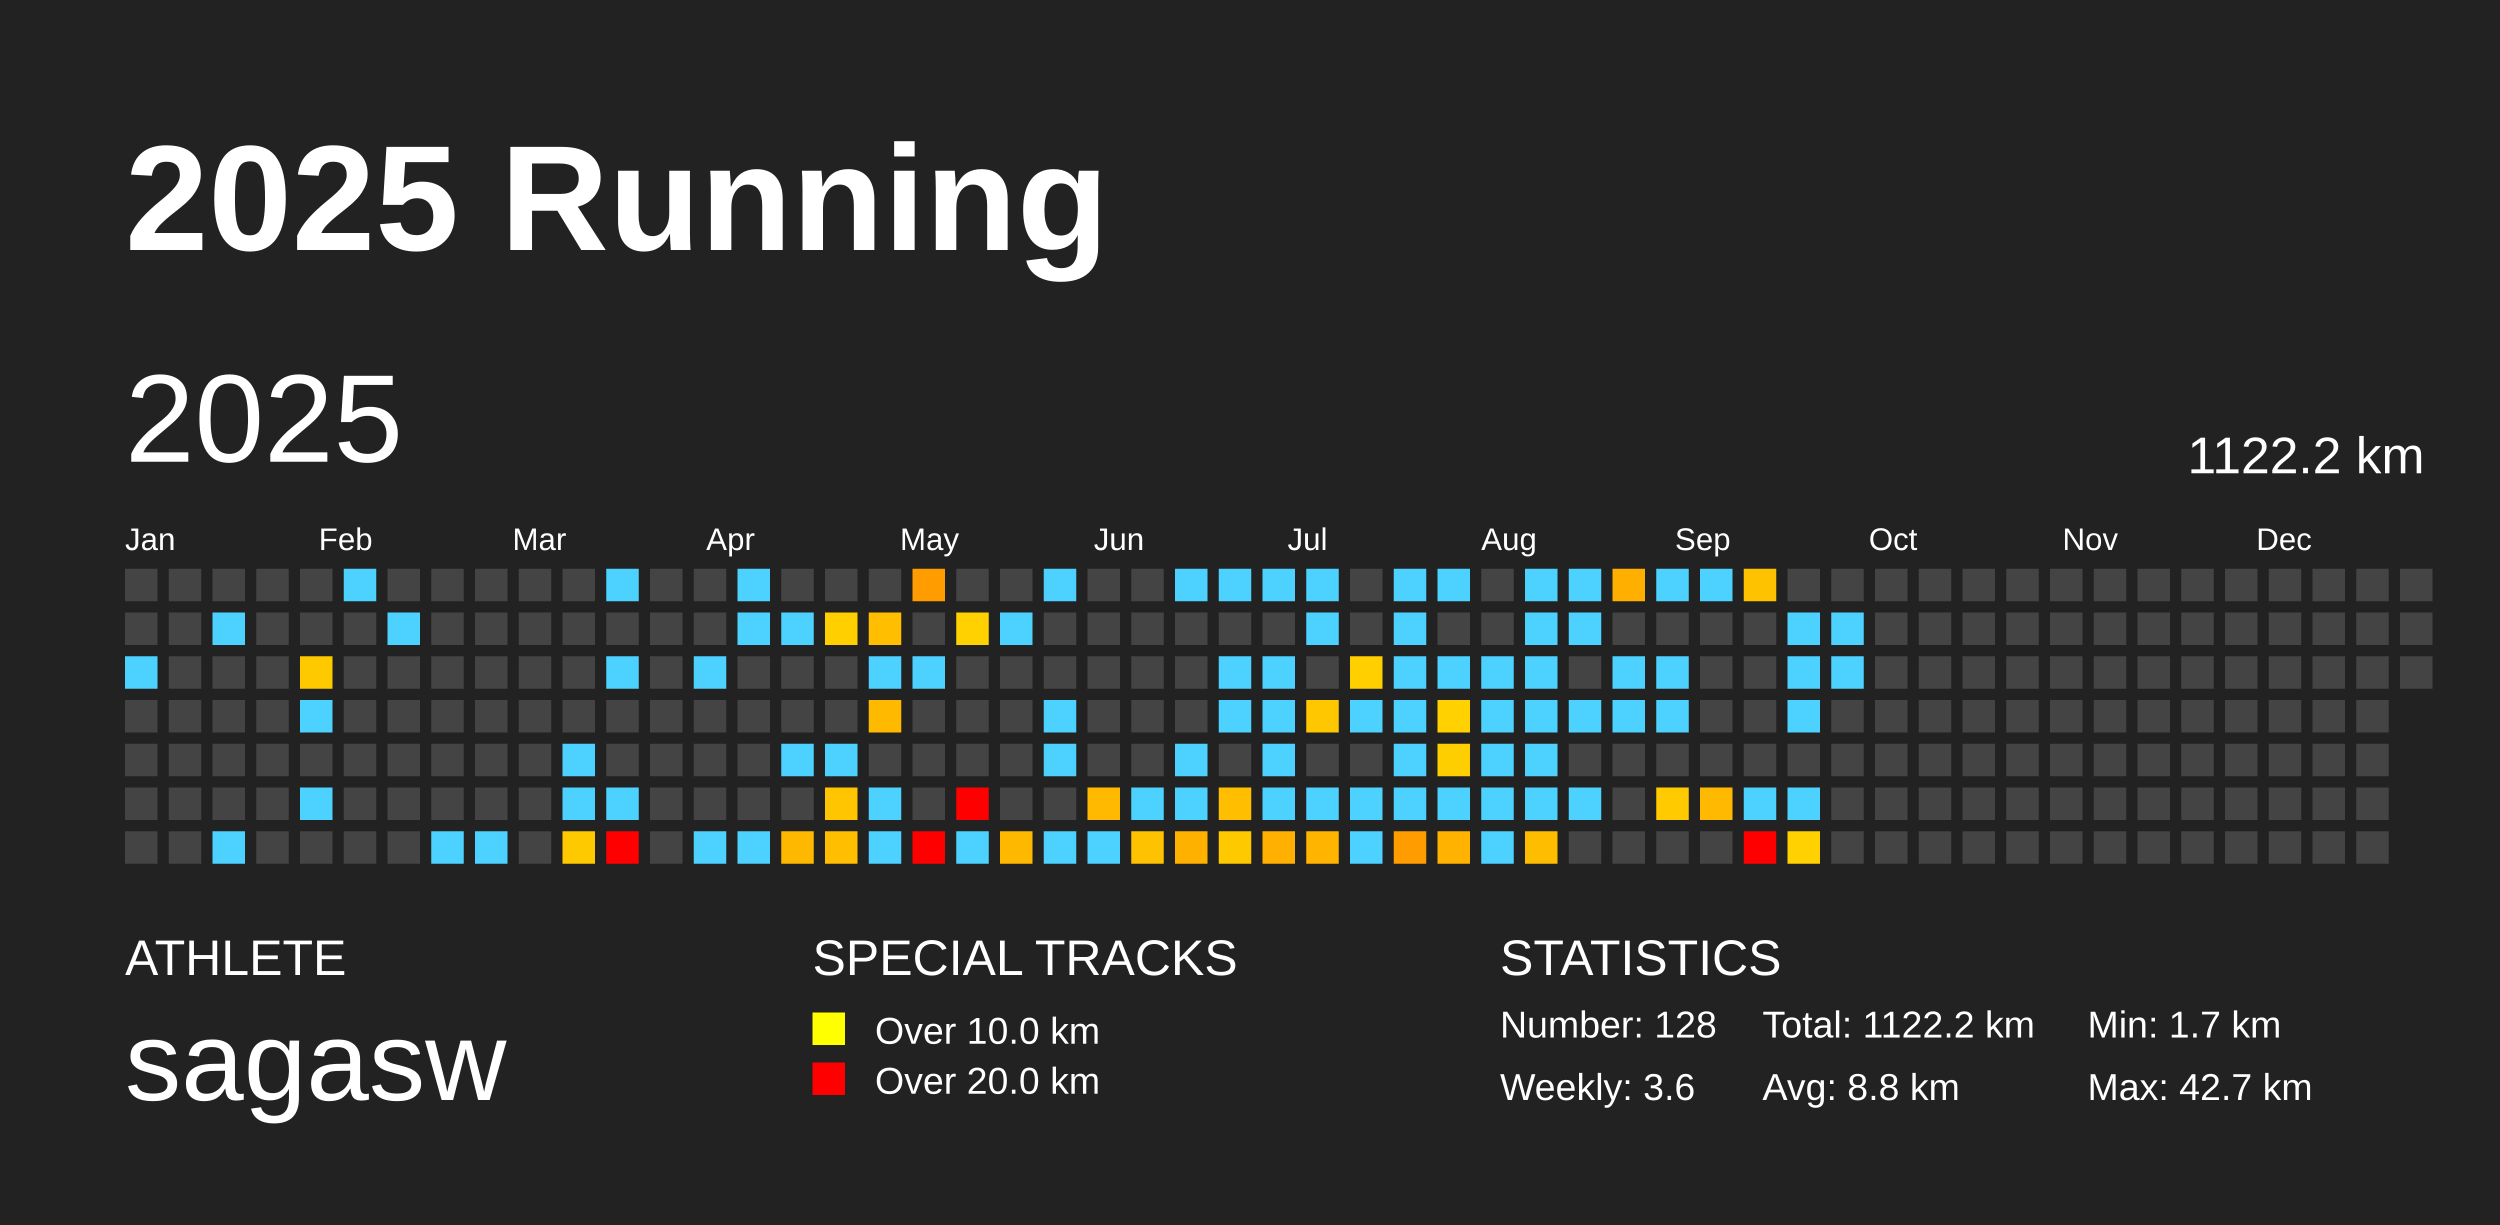
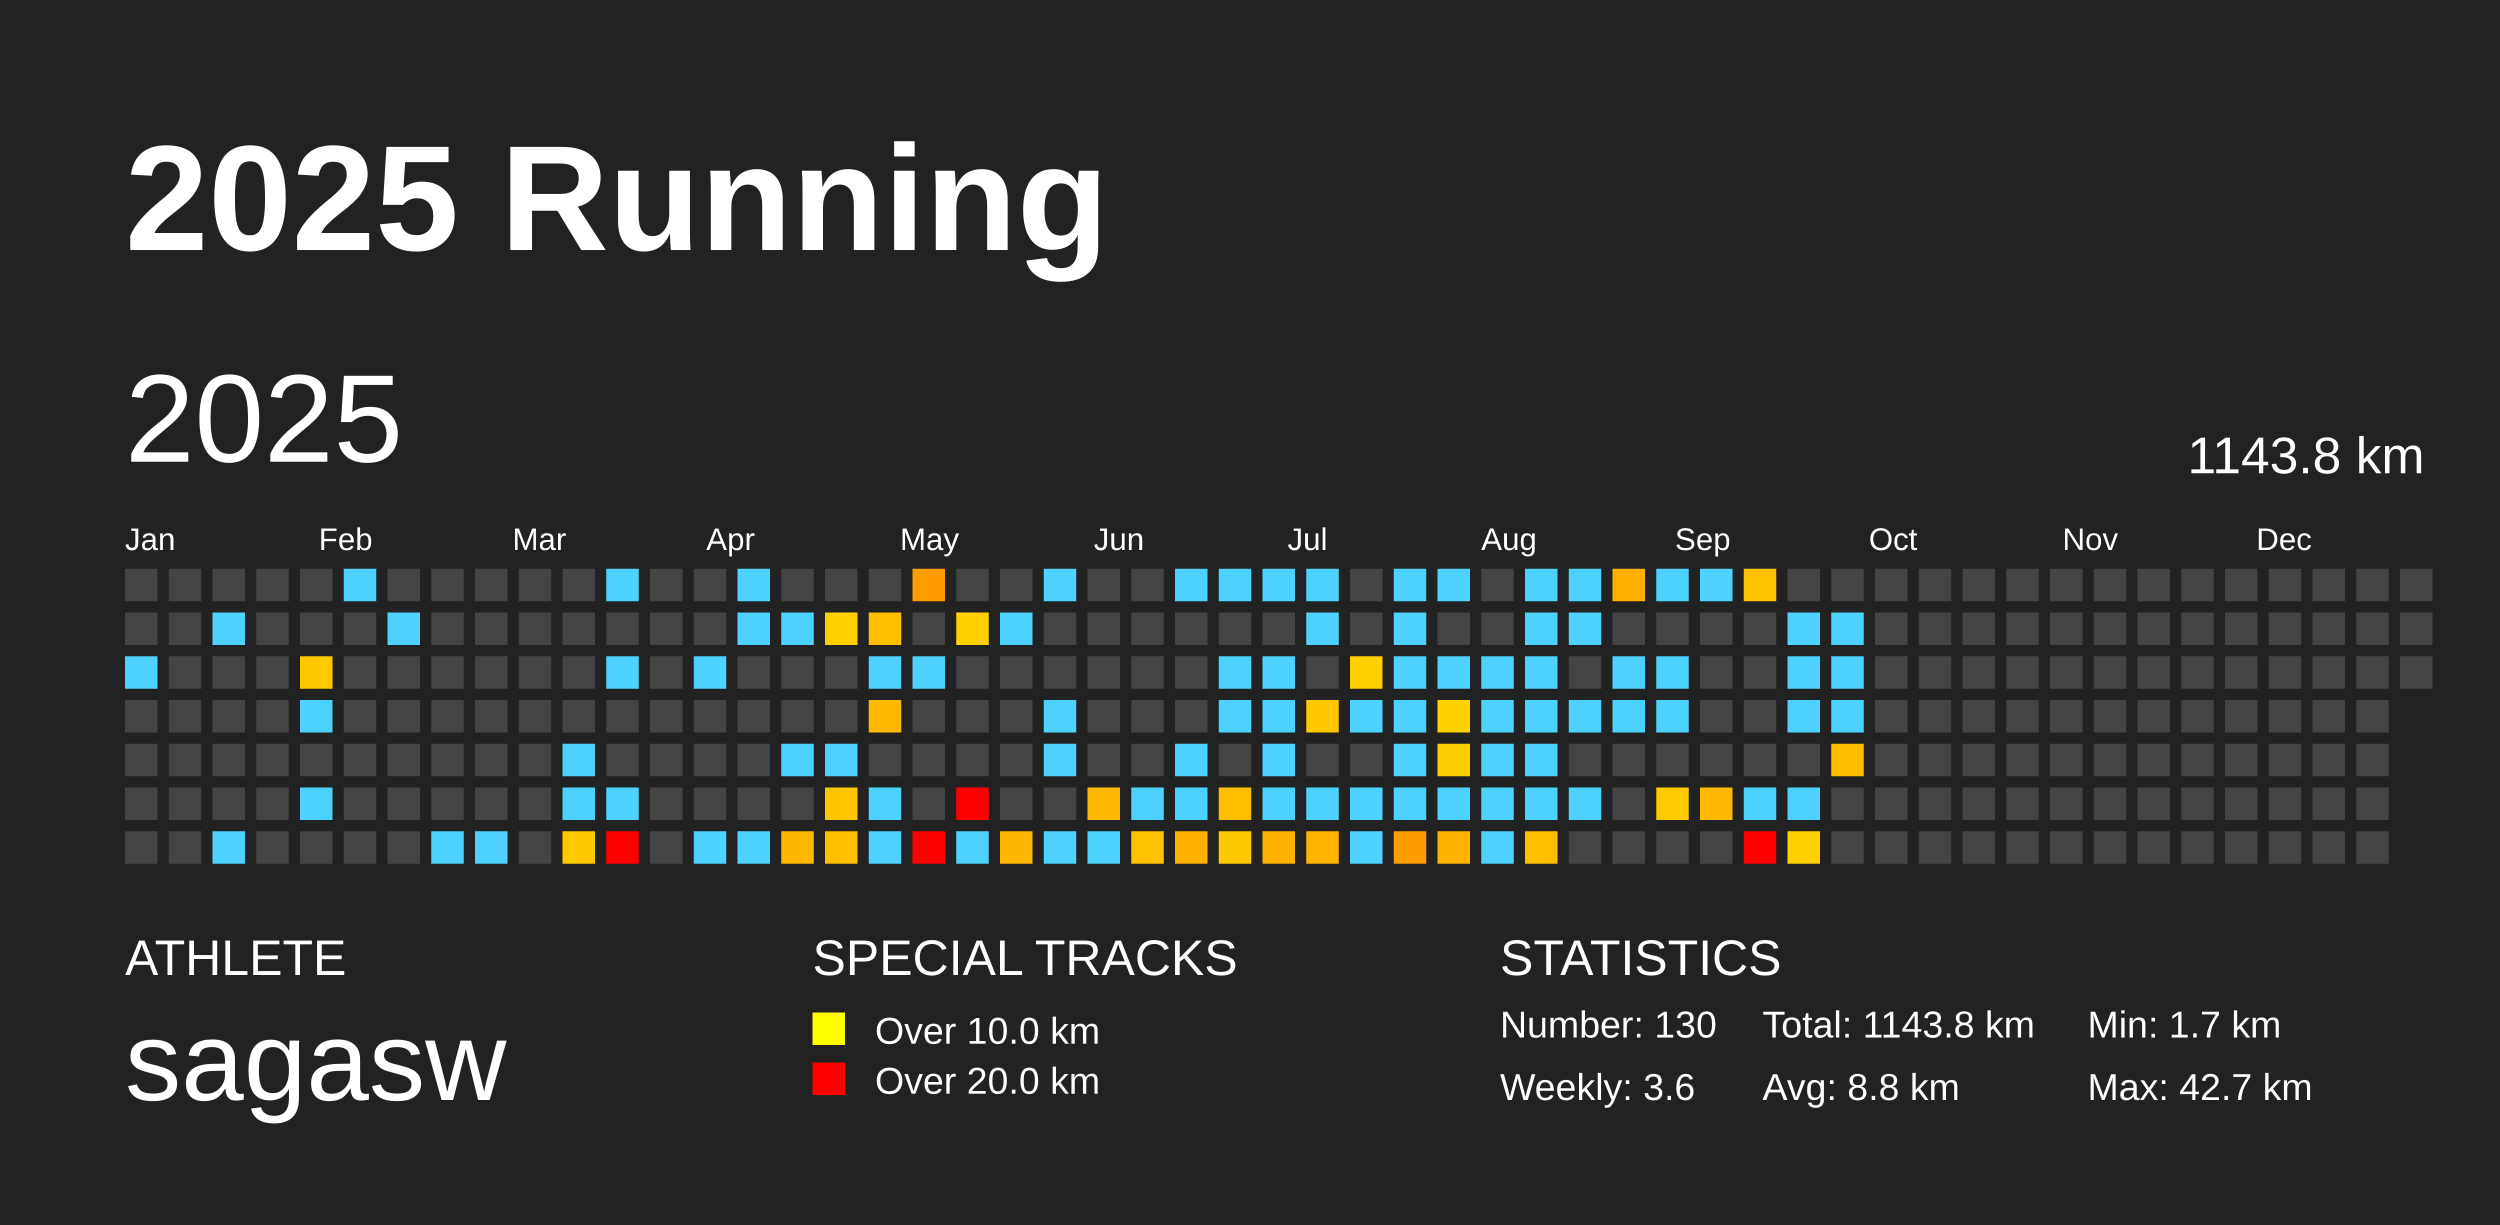
<svg xmlns="http://www.w3.org/2000/svg" baseProfile="full" height="98mm" version="1.1" viewBox="0,0,200,98" width="200mm">
  <defs />
  <rect fill="#222222" height="98" width="200" x="0" y="0" />
  <text fill="#FFFFFF" style="font-size:12px; font-family:Arial; font-weight:bold;" x="10" y="20">2025 Running</text>
  <text fill="#FFFFFF" style="font-size:4px; font-family:Arial" x="10" y="78">ATHLETE</text>
  <text fill="#FFFFFF" style="font-size:9px; font-family:Arial" x="10" y="88">sagasw</text>
  <text fill="#FFFFFF" style="font-size:4px; font-family:Arial" x="65" y="78">SPECIAL TRACKS</text>
  <rect fill="yellow" height="2.6" width="2.6" x="65" y="81" />
  <text fill="#FFFFFF" style="font-size:3px; font-family:Arial" x="70" y="83.5">Over 10.0 km</text>
  <rect fill="red" height="2.6" width="2.6" x="65" y="85" />
  <text fill="#FFFFFF" style="font-size:3px; font-family:Arial" x="70" y="87.5">Over 20.0 km</text>
  <text fill="#FFFFFF" style="font-size:4px; font-family:Arial" x="120" y="78">STATISTICS</text>
-   <text fill="#FFFFFF" style="font-size:3px; font-family:Arial" x="120" y="83">Number: 128</text>
+   <text fill="#FFFFFF" style="font-size:3px; font-family:Arial" x="120" y="83">Number: 130</text>
  <text fill="#FFFFFF" style="font-size:3px; font-family:Arial" x="120" y="88">Weekly: 3.6</text>
-   <text fill="#FFFFFF" style="font-size:3px; font-family:Arial" x="141" y="83">Total: 1122.2 km</text>
+   <text fill="#FFFFFF" style="font-size:3px; font-family:Arial" x="141" y="83">Total: 1143.8 km</text>
  <text fill="#FFFFFF" style="font-size:3px; font-family:Arial" x="141" y="88">Avg: 8.8 km</text>
  <text fill="#FFFFFF" style="font-size:3px; font-family:Arial" x="167" y="83">Min: 1.7 km</text>
  <text fill="#FFFFFF" style="font-size:3px; font-family:Arial" x="167" y="88">Max: 42.7 km</text>
  <text dominant-baseline="hanging" fill="#FFFFFF" style="font-size:10.0px; font-family:Arial;" x="10" y="30">2025</text>
-   <text dominant-baseline="hanging" fill="#FFFFFF" style="font-size:4.125px; font-family:Arial;" x="175" y="35">1122.2 km</text>
+   <text dominant-baseline="hanging" fill="#FFFFFF" style="font-size:4.125px; font-family:Arial;" x="175" y="35">1143.8 km</text>
  <text fill="#FFFFFF" style="font-size:2.5px; font-family:Arial" x="10.0" y="44">Jan</text>
  <text fill="#FFFFFF" style="font-size:2.5px; font-family:Arial" x="25.5" y="44">Feb</text>
  <text fill="#FFFFFF" style="font-size:2.5px; font-family:Arial" x="41.0" y="44">Mar</text>
  <text fill="#FFFFFF" style="font-size:2.5px; font-family:Arial" x="56.5" y="44">Apr</text>
  <text fill="#FFFFFF" style="font-size:2.5px; font-family:Arial" x="72.0" y="44">May</text>
  <text fill="#FFFFFF" style="font-size:2.5px; font-family:Arial" x="87.5" y="44">Jun</text>
  <text fill="#FFFFFF" style="font-size:2.5px; font-family:Arial" x="103.0" y="44">Jul</text>
  <text fill="#FFFFFF" style="font-size:2.5px; font-family:Arial" x="118.5" y="44">Aug</text>
  <text fill="#FFFFFF" style="font-size:2.5px; font-family:Arial" x="134.0" y="44">Sep</text>
  <text fill="#FFFFFF" style="font-size:2.5px; font-family:Arial" x="149.5" y="44">Oct</text>
  <text fill="#FFFFFF" style="font-size:2.5px; font-family:Arial" x="165.0" y="44">Nov</text>
  <text fill="#FFFFFF" style="font-size:2.5px; font-family:Arial" x="180.5" y="44">Dec</text>
  <rect fill="#444444" height="2.6" width="2.6" x="10.0" y="45.5" />
  <rect fill="#444444" height="2.6" width="2.6" x="10.0" y="49.0" />
  <rect fill="#4dd2ff" height="2.6" width="2.6" x="10.0" y="52.5" />
  <rect fill="#444444" height="2.6" width="2.6" x="10.0" y="56.0" />
  <rect fill="#444444" height="2.6" width="2.6" x="10.0" y="59.5" />
  <rect fill="#444444" height="2.6" width="2.6" x="10.0" y="63.0" />
  <rect fill="#444444" height="2.6" width="2.6" x="10.0" y="66.5" />
  <rect fill="#444444" height="2.6" width="2.6" x="13.5" y="45.5" />
  <rect fill="#444444" height="2.6" width="2.6" x="13.5" y="49.0" />
  <rect fill="#444444" height="2.6" width="2.6" x="13.5" y="52.5" />
  <rect fill="#444444" height="2.6" width="2.6" x="13.5" y="56.0" />
  <rect fill="#444444" height="2.6" width="2.6" x="13.5" y="59.5" />
  <rect fill="#444444" height="2.6" width="2.6" x="13.5" y="63.0" />
  <rect fill="#444444" height="2.6" width="2.6" x="13.5" y="66.5" />
  <rect fill="#444444" height="2.6" width="2.6" x="17.0" y="45.5" />
  <rect fill="#4dd2ff" height="2.6" width="2.6" x="17.0" y="49.0" />
  <rect fill="#444444" height="2.6" width="2.6" x="17.0" y="52.5" />
  <rect fill="#444444" height="2.6" width="2.6" x="17.0" y="56.0" />
  <rect fill="#444444" height="2.6" width="2.6" x="17.0" y="59.5" />
  <rect fill="#444444" height="2.6" width="2.6" x="17.0" y="63.0" />
  <rect fill="#4dd2ff" height="2.6" width="2.6" x="17.0" y="66.5" />
  <rect fill="#444444" height="2.6" width="2.6" x="20.5" y="45.5" />
  <rect fill="#444444" height="2.6" width="2.6" x="20.5" y="49.0" />
  <rect fill="#444444" height="2.6" width="2.6" x="20.5" y="52.5" />
  <rect fill="#444444" height="2.6" width="2.6" x="20.5" y="56.0" />
  <rect fill="#444444" height="2.6" width="2.6" x="20.5" y="59.5" />
  <rect fill="#444444" height="2.6" width="2.6" x="20.5" y="63.0" />
  <rect fill="#444444" height="2.6" width="2.6" x="20.5" y="66.5" />
  <rect fill="#444444" height="2.6" width="2.6" x="24.0" y="45.5" />
  <rect fill="#444444" height="2.6" width="2.6" x="24.0" y="49.0" />
  <rect fill="#ffc900" height="2.6" width="2.6" x="24.0" y="52.5" />
  <rect fill="#4dd2ff" height="2.6" width="2.6" x="24.0" y="56.0" />
  <rect fill="#444444" height="2.6" width="2.6" x="24.0" y="59.5" />
  <rect fill="#4dd2ff" height="2.6" width="2.6" x="24.0" y="63.0" />
  <rect fill="#444444" height="2.6" width="2.6" x="24.0" y="66.5" />
  <rect fill="#4dd2ff" height="2.6" width="2.6" x="27.5" y="45.5" />
  <rect fill="#444444" height="2.6" width="2.6" x="27.5" y="49.0" />
  <rect fill="#444444" height="2.6" width="2.6" x="27.5" y="52.5" />
  <rect fill="#444444" height="2.6" width="2.6" x="27.5" y="56.0" />
  <rect fill="#444444" height="2.6" width="2.6" x="27.5" y="59.5" />
  <rect fill="#444444" height="2.6" width="2.6" x="27.5" y="63.0" />
  <rect fill="#444444" height="2.6" width="2.6" x="27.5" y="66.5" />
  <rect fill="#444444" height="2.6" width="2.6" x="31.0" y="45.5" />
  <rect fill="#4dd2ff" height="2.6" width="2.6" x="31.0" y="49.0" />
  <rect fill="#444444" height="2.6" width="2.6" x="31.0" y="52.5" />
  <rect fill="#444444" height="2.6" width="2.6" x="31.0" y="56.0" />
  <rect fill="#444444" height="2.6" width="2.6" x="31.0" y="59.5" />
  <rect fill="#444444" height="2.6" width="2.6" x="31.0" y="63.0" />
  <rect fill="#444444" height="2.6" width="2.6" x="31.0" y="66.5" />
  <rect fill="#444444" height="2.6" width="2.6" x="34.5" y="45.5" />
  <rect fill="#444444" height="2.6" width="2.6" x="34.5" y="49.0" />
  <rect fill="#444444" height="2.6" width="2.6" x="34.5" y="52.5" />
  <rect fill="#444444" height="2.6" width="2.6" x="34.5" y="56.0" />
  <rect fill="#444444" height="2.6" width="2.6" x="34.5" y="59.5" />
  <rect fill="#444444" height="2.6" width="2.6" x="34.5" y="63.0" />
  <rect fill="#4dd2ff" height="2.6" width="2.6" x="34.5" y="66.5" />
  <rect fill="#444444" height="2.6" width="2.6" x="38.0" y="45.5" />
  <rect fill="#444444" height="2.6" width="2.6" x="38.0" y="49.0" />
  <rect fill="#444444" height="2.6" width="2.6" x="38.0" y="52.5" />
  <rect fill="#444444" height="2.6" width="2.6" x="38.0" y="56.0" />
  <rect fill="#444444" height="2.6" width="2.6" x="38.0" y="59.5" />
  <rect fill="#444444" height="2.6" width="2.6" x="38.0" y="63.0" />
  <rect fill="#4dd2ff" height="2.6" width="2.6" x="38.0" y="66.5" />
  <rect fill="#444444" height="2.6" width="2.6" x="41.5" y="45.5" />
  <rect fill="#444444" height="2.6" width="2.6" x="41.5" y="49.0" />
  <rect fill="#444444" height="2.6" width="2.6" x="41.5" y="52.5" />
  <rect fill="#444444" height="2.6" width="2.6" x="41.5" y="56.0" />
  <rect fill="#444444" height="2.6" width="2.6" x="41.5" y="59.5" />
  <rect fill="#444444" height="2.6" width="2.6" x="41.5" y="63.0" />
  <rect fill="#444444" height="2.6" width="2.6" x="41.5" y="66.5" />
  <rect fill="#444444" height="2.6" width="2.6" x="45.0" y="45.5" />
  <rect fill="#444444" height="2.6" width="2.6" x="45.0" y="49.0" />
  <rect fill="#444444" height="2.6" width="2.6" x="45.0" y="52.5" />
  <rect fill="#444444" height="2.6" width="2.6" x="45.0" y="56.0" />
  <rect fill="#4dd2ff" height="2.6" width="2.6" x="45.0" y="59.5" />
  <rect fill="#4dd2ff" height="2.6" width="2.6" x="45.0" y="63.0" />
  <rect fill="#ffc900" height="2.6" width="2.6" x="45.0" y="66.5" />
  <rect fill="#4dd2ff" height="2.6" width="2.6" x="48.5" y="45.5" />
  <rect fill="#444444" height="2.6" width="2.6" x="48.5" y="49.0" />
  <rect fill="#4dd2ff" height="2.6" width="2.6" x="48.5" y="52.5" />
  <rect fill="#444444" height="2.6" width="2.6" x="48.5" y="56.0" />
  <rect fill="#444444" height="2.6" width="2.6" x="48.5" y="59.5" />
  <rect fill="#4dd2ff" height="2.6" width="2.6" x="48.5" y="63.0" />
  <rect fill="red" height="2.6" width="2.6" x="48.5" y="66.5" />
  <rect fill="#444444" height="2.6" width="2.6" x="52.0" y="45.5" />
  <rect fill="#444444" height="2.6" width="2.6" x="52.0" y="49.0" />
  <rect fill="#444444" height="2.6" width="2.6" x="52.0" y="52.5" />
  <rect fill="#444444" height="2.6" width="2.6" x="52.0" y="56.0" />
  <rect fill="#444444" height="2.6" width="2.6" x="52.0" y="59.5" />
  <rect fill="#444444" height="2.6" width="2.6" x="52.0" y="63.0" />
  <rect fill="#444444" height="2.6" width="2.6" x="52.0" y="66.5" />
  <rect fill="#444444" height="2.6" width="2.6" x="55.5" y="45.5" />
  <rect fill="#444444" height="2.6" width="2.6" x="55.5" y="49.0" />
  <rect fill="#4dd2ff" height="2.6" width="2.6" x="55.5" y="52.5" />
  <rect fill="#444444" height="2.6" width="2.6" x="55.5" y="56.0" />
  <rect fill="#444444" height="2.6" width="2.6" x="55.5" y="59.5" />
  <rect fill="#444444" height="2.6" width="2.6" x="55.5" y="63.0" />
  <rect fill="#4dd2ff" height="2.6" width="2.6" x="55.5" y="66.5" />
  <rect fill="#4dd2ff" height="2.6" width="2.6" x="59.0" y="45.5" />
  <rect fill="#4dd2ff" height="2.6" width="2.6" x="59.0" y="49.0" />
  <rect fill="#444444" height="2.6" width="2.6" x="59.0" y="52.5" />
  <rect fill="#444444" height="2.6" width="2.6" x="59.0" y="56.0" />
  <rect fill="#444444" height="2.6" width="2.6" x="59.0" y="59.5" />
  <rect fill="#444444" height="2.6" width="2.6" x="59.0" y="63.0" />
  <rect fill="#4dd2ff" height="2.6" width="2.6" x="59.0" y="66.5" />
  <rect fill="#444444" height="2.6" width="2.6" x="62.5" y="45.5" />
  <rect fill="#4dd2ff" height="2.6" width="2.6" x="62.5" y="49.0" />
  <rect fill="#444444" height="2.6" width="2.6" x="62.5" y="52.5" />
  <rect fill="#444444" height="2.6" width="2.6" x="62.5" y="56.0" />
  <rect fill="#4dd2ff" height="2.6" width="2.6" x="62.5" y="59.5" />
  <rect fill="#444444" height="2.6" width="2.6" x="62.5" y="63.0" />
  <rect fill="#ffb800" height="2.6" width="2.6" x="62.5" y="66.5" />
  <rect fill="#444444" height="2.6" width="2.6" x="66.0" y="45.5" />
  <rect fill="#ffcf00" height="2.6" width="2.6" x="66.0" y="49.0" />
  <rect fill="#444444" height="2.6" width="2.6" x="66.0" y="52.5" />
  <rect fill="#444444" height="2.6" width="2.6" x="66.0" y="56.0" />
  <rect fill="#4dd2ff" height="2.6" width="2.6" x="66.0" y="59.5" />
  <rect fill="#ffc500" height="2.6" width="2.6" x="66.0" y="63.0" />
  <rect fill="#ffbe00" height="2.6" width="2.6" x="66.0" y="66.5" />
  <rect fill="#444444" height="2.6" width="2.6" x="69.5" y="45.5" />
  <rect fill="#ffbe00" height="2.6" width="2.6" x="69.5" y="49.0" />
  <rect fill="#4dd2ff" height="2.6" width="2.6" x="69.5" y="52.5" />
  <rect fill="#ffba00" height="2.6" width="2.6" x="69.5" y="56.0" />
  <rect fill="#444444" height="2.6" width="2.6" x="69.5" y="59.5" />
  <rect fill="#4dd2ff" height="2.6" width="2.6" x="69.5" y="63.0" />
  <rect fill="#4dd2ff" height="2.6" width="2.6" x="69.5" y="66.5" />
  <rect fill="#ff9c00" height="2.6" width="2.6" x="73.0" y="45.5" />
  <rect fill="#444444" height="2.6" width="2.6" x="73.0" y="49.0" />
  <rect fill="#4dd2ff" height="2.6" width="2.6" x="73.0" y="52.5" />
  <rect fill="#444444" height="2.6" width="2.6" x="73.0" y="56.0" />
  <rect fill="#444444" height="2.6" width="2.6" x="73.0" y="59.5" />
  <rect fill="#444444" height="2.6" width="2.6" x="73.0" y="63.0" />
  <rect fill="red" height="2.6" width="2.6" x="73.0" y="66.5" />
  <rect fill="#444444" height="2.6" width="2.6" x="76.5" y="45.5" />
  <rect fill="#ffd100" height="2.6" width="2.6" x="76.5" y="49.0" />
  <rect fill="#444444" height="2.6" width="2.6" x="76.5" y="52.5" />
  <rect fill="#444444" height="2.6" width="2.6" x="76.5" y="56.0" />
  <rect fill="#444444" height="2.6" width="2.6" x="76.5" y="59.5" />
  <rect fill="red" height="2.6" width="2.6" x="76.5" y="63.0" />
  <rect fill="#4dd2ff" height="2.6" width="2.6" x="76.5" y="66.5" />
  <rect fill="#444444" height="2.6" width="2.6" x="80.0" y="45.5" />
  <rect fill="#4dd2ff" height="2.6" width="2.6" x="80.0" y="49.0" />
  <rect fill="#444444" height="2.6" width="2.6" x="80.0" y="52.5" />
  <rect fill="#444444" height="2.6" width="2.6" x="80.0" y="56.0" />
  <rect fill="#444444" height="2.6" width="2.6" x="80.0" y="59.5" />
  <rect fill="#444444" height="2.6" width="2.6" x="80.0" y="63.0" />
  <rect fill="#ffb800" height="2.6" width="2.6" x="80.0" y="66.5" />
  <rect fill="#4dd2ff" height="2.6" width="2.6" x="83.5" y="45.5" />
  <rect fill="#444444" height="2.6" width="2.6" x="83.5" y="49.0" />
  <rect fill="#444444" height="2.6" width="2.6" x="83.5" y="52.5" />
  <rect fill="#4dd2ff" height="2.6" width="2.6" x="83.5" y="56.0" />
  <rect fill="#4dd2ff" height="2.6" width="2.6" x="83.5" y="59.5" />
  <rect fill="#444444" height="2.6" width="2.6" x="83.5" y="63.0" />
  <rect fill="#4dd2ff" height="2.6" width="2.6" x="83.5" y="66.5" />
  <rect fill="#444444" height="2.6" width="2.6" x="87.0" y="45.5" />
  <rect fill="#444444" height="2.6" width="2.6" x="87.0" y="49.0" />
  <rect fill="#444444" height="2.6" width="2.6" x="87.0" y="52.5" />
  <rect fill="#444444" height="2.6" width="2.6" x="87.0" y="56.0" />
  <rect fill="#444444" height="2.6" width="2.6" x="87.0" y="59.5" />
  <rect fill="#ffb900" height="2.6" width="2.6" x="87.0" y="63.0" />
  <rect fill="#4dd2ff" height="2.6" width="2.6" x="87.0" y="66.5" />
  <rect fill="#444444" height="2.6" width="2.6" x="90.5" y="45.5" />
  <rect fill="#444444" height="2.6" width="2.6" x="90.5" y="49.0" />
  <rect fill="#444444" height="2.6" width="2.6" x="90.5" y="52.5" />
  <rect fill="#444444" height="2.6" width="2.6" x="90.5" y="56.0" />
  <rect fill="#444444" height="2.6" width="2.6" x="90.5" y="59.5" />
  <rect fill="#4dd2ff" height="2.6" width="2.6" x="90.5" y="63.0" />
  <rect fill="#ffc200" height="2.6" width="2.6" x="90.5" y="66.5" />
  <rect fill="#4dd2ff" height="2.6" width="2.6" x="94.0" y="45.5" />
  <rect fill="#444444" height="2.6" width="2.6" x="94.0" y="49.0" />
  <rect fill="#444444" height="2.6" width="2.6" x="94.0" y="52.5" />
  <rect fill="#444444" height="2.6" width="2.6" x="94.0" y="56.0" />
  <rect fill="#4dd2ff" height="2.6" width="2.6" x="94.0" y="59.5" />
  <rect fill="#4dd2ff" height="2.6" width="2.6" x="94.0" y="63.0" />
  <rect fill="#ffb100" height="2.6" width="2.6" x="94.0" y="66.5" />
  <rect fill="#4dd2ff" height="2.6" width="2.6" x="97.5" y="45.5" />
  <rect fill="#444444" height="2.6" width="2.6" x="97.5" y="49.0" />
  <rect fill="#4dd2ff" height="2.6" width="2.6" x="97.5" y="52.5" />
  <rect fill="#4dd2ff" height="2.6" width="2.6" x="97.5" y="56.0" />
  <rect fill="#444444" height="2.6" width="2.6" x="97.5" y="59.5" />
  <rect fill="#ffbe00" height="2.6" width="2.6" x="97.5" y="63.0" />
  <rect fill="#ffc900" height="2.6" width="2.6" x="97.5" y="66.5" />
  <rect fill="#4dd2ff" height="2.6" width="2.6" x="101.0" y="45.5" />
  <rect fill="#444444" height="2.6" width="2.6" x="101.0" y="49.0" />
  <rect fill="#4dd2ff" height="2.6" width="2.6" x="101.0" y="52.5" />
  <rect fill="#4dd2ff" height="2.6" width="2.6" x="101.0" y="56.0" />
  <rect fill="#4dd2ff" height="2.6" width="2.6" x="101.0" y="59.5" />
  <rect fill="#4dd2ff" height="2.6" width="2.6" x="101.0" y="63.0" />
  <rect fill="#ffb000" height="2.6" width="2.6" x="101.0" y="66.5" />
  <rect fill="#4dd2ff" height="2.6" width="2.6" x="104.5" y="45.5" />
  <rect fill="#4dd2ff" height="2.6" width="2.6" x="104.5" y="49.0" />
  <rect fill="#444444" height="2.6" width="2.6" x="104.5" y="52.5" />
  <rect fill="#ffc700" height="2.6" width="2.6" x="104.5" y="56.0" />
  <rect fill="#444444" height="2.6" width="2.6" x="104.5" y="59.5" />
  <rect fill="#4dd2ff" height="2.6" width="2.6" x="104.5" y="63.0" />
  <rect fill="#ffb500" height="2.6" width="2.6" x="104.5" y="66.5" />
  <rect fill="#444444" height="2.6" width="2.6" x="108.0" y="45.5" />
  <rect fill="#444444" height="2.6" width="2.6" x="108.0" y="49.0" />
  <rect fill="#ffcf00" height="2.6" width="2.6" x="108.0" y="52.5" />
  <rect fill="#4dd2ff" height="2.6" width="2.6" x="108.0" y="56.0" />
  <rect fill="#444444" height="2.6" width="2.6" x="108.0" y="59.5" />
  <rect fill="#4dd2ff" height="2.6" width="2.6" x="108.0" y="63.0" />
  <rect fill="#4dd2ff" height="2.6" width="2.6" x="108.0" y="66.5" />
  <rect fill="#4dd2ff" height="2.6" width="2.6" x="111.5" y="45.5" />
  <rect fill="#4dd2ff" height="2.6" width="2.6" x="111.5" y="49.0" />
  <rect fill="#4dd2ff" height="2.6" width="2.6" x="111.5" y="52.5" />
  <rect fill="#4dd2ff" height="2.6" width="2.6" x="111.5" y="56.0" />
  <rect fill="#4dd2ff" height="2.6" width="2.6" x="111.5" y="59.5" />
  <rect fill="#4dd2ff" height="2.6" width="2.6" x="111.5" y="63.0" />
  <rect fill="#ff9c00" height="2.6" width="2.6" x="111.5" y="66.5" />
  <rect fill="#4dd2ff" height="2.6" width="2.6" x="115.0" y="45.5" />
  <rect fill="#444444" height="2.6" width="2.6" x="115.0" y="49.0" />
  <rect fill="#4dd2ff" height="2.6" width="2.6" x="115.0" y="52.5" />
  <rect fill="#ffd100" height="2.6" width="2.6" x="115.0" y="56.0" />
  <rect fill="#ffce00" height="2.6" width="2.6" x="115.0" y="59.5" />
  <rect fill="#4dd2ff" height="2.6" width="2.6" x="115.0" y="63.0" />
  <rect fill="#ffb300" height="2.6" width="2.6" x="115.0" y="66.5" />
  <rect fill="#444444" height="2.6" width="2.6" x="118.5" y="45.5" />
  <rect fill="#444444" height="2.6" width="2.6" x="118.5" y="49.0" />
  <rect fill="#4dd2ff" height="2.6" width="2.6" x="118.5" y="52.5" />
  <rect fill="#4dd2ff" height="2.6" width="2.6" x="118.5" y="56.0" />
  <rect fill="#4dd2ff" height="2.6" width="2.6" x="118.5" y="59.5" />
  <rect fill="#4dd2ff" height="2.6" width="2.6" x="118.5" y="63.0" />
  <rect fill="#4dd2ff" height="2.6" width="2.6" x="118.5" y="66.5" />
  <rect fill="#4dd2ff" height="2.6" width="2.6" x="122.0" y="45.5" />
  <rect fill="#4dd2ff" height="2.6" width="2.6" x="122.0" y="49.0" />
  <rect fill="#4dd2ff" height="2.6" width="2.6" x="122.0" y="52.5" />
  <rect fill="#4dd2ff" height="2.6" width="2.6" x="122.0" y="56.0" />
  <rect fill="#4dd2ff" height="2.6" width="2.6" x="122.0" y="59.5" />
  <rect fill="#4dd2ff" height="2.6" width="2.6" x="122.0" y="63.0" />
  <rect fill="#ffbd00" height="2.6" width="2.6" x="122.0" y="66.5" />
  <rect fill="#4dd2ff" height="2.6" width="2.6" x="125.5" y="45.5" />
  <rect fill="#4dd2ff" height="2.6" width="2.6" x="125.5" y="49.0" />
  <rect fill="#444444" height="2.6" width="2.6" x="125.5" y="52.5" />
  <rect fill="#4dd2ff" height="2.6" width="2.6" x="125.5" y="56.0" />
  <rect fill="#444444" height="2.6" width="2.6" x="125.5" y="59.5" />
  <rect fill="#4dd2ff" height="2.6" width="2.6" x="125.5" y="63.0" />
  <rect fill="#444444" height="2.6" width="2.6" x="125.5" y="66.5" />
  <rect fill="#ffaf00" height="2.6" width="2.6" x="129.0" y="45.5" />
  <rect fill="#444444" height="2.6" width="2.6" x="129.0" y="49.0" />
  <rect fill="#4dd2ff" height="2.6" width="2.6" x="129.0" y="52.5" />
  <rect fill="#4dd2ff" height="2.6" width="2.6" x="129.0" y="56.0" />
  <rect fill="#444444" height="2.6" width="2.6" x="129.0" y="59.5" />
  <rect fill="#444444" height="2.6" width="2.6" x="129.0" y="63.0" />
  <rect fill="#444444" height="2.6" width="2.6" x="129.0" y="66.5" />
  <rect fill="#4dd2ff" height="2.6" width="2.6" x="132.5" y="45.5" />
  <rect fill="#444444" height="2.6" width="2.6" x="132.5" y="49.0" />
  <rect fill="#4dd2ff" height="2.6" width="2.6" x="132.5" y="52.5" />
  <rect fill="#4dd2ff" height="2.6" width="2.6" x="132.5" y="56.0" />
  <rect fill="#444444" height="2.6" width="2.6" x="132.5" y="59.5" />
  <rect fill="#ffca00" height="2.6" width="2.6" x="132.5" y="63.0" />
  <rect fill="#444444" height="2.6" width="2.6" x="132.5" y="66.5" />
  <rect fill="#4dd2ff" height="2.6" width="2.6" x="136.0" y="45.5" />
  <rect fill="#444444" height="2.6" width="2.6" x="136.0" y="49.0" />
  <rect fill="#444444" height="2.6" width="2.6" x="136.0" y="52.5" />
  <rect fill="#444444" height="2.6" width="2.6" x="136.0" y="56.0" />
  <rect fill="#444444" height="2.6" width="2.6" x="136.0" y="59.5" />
  <rect fill="#ffb900" height="2.6" width="2.6" x="136.0" y="63.0" />
  <rect fill="#444444" height="2.6" width="2.6" x="136.0" y="66.5" />
  <rect fill="#ffc200" height="2.6" width="2.6" x="139.5" y="45.5" />
  <rect fill="#444444" height="2.6" width="2.6" x="139.5" y="49.0" />
  <rect fill="#444444" height="2.6" width="2.6" x="139.5" y="52.5" />
  <rect fill="#444444" height="2.6" width="2.6" x="139.5" y="56.0" />
  <rect fill="#444444" height="2.6" width="2.6" x="139.5" y="59.5" />
  <rect fill="#4dd2ff" height="2.6" width="2.6" x="139.5" y="63.0" />
  <rect fill="red" height="2.6" width="2.6" x="139.5" y="66.5" />
  <rect fill="#444444" height="2.6" width="2.6" x="143.0" y="45.5" />
  <rect fill="#4dd2ff" height="2.6" width="2.6" x="143.0" y="49.0" />
  <rect fill="#4dd2ff" height="2.6" width="2.6" x="143.0" y="52.5" />
  <rect fill="#4dd2ff" height="2.6" width="2.6" x="143.0" y="56.0" />
  <rect fill="#444444" height="2.6" width="2.6" x="143.0" y="59.5" />
  <rect fill="#4dd2ff" height="2.6" width="2.6" x="143.0" y="63.0" />
  <rect fill="#ffd100" height="2.6" width="2.6" x="143.0" y="66.5" />
  <rect fill="#444444" height="2.6" width="2.6" x="146.5" y="45.5" />
  <rect fill="#4dd2ff" height="2.6" width="2.6" x="146.5" y="49.0" />
  <rect fill="#4dd2ff" height="2.6" width="2.6" x="146.5" y="52.5" />
-   <rect fill="#444444" height="2.6" width="2.6" x="146.5" y="56.0" />
-   <rect fill="#444444" height="2.6" width="2.6" x="146.5" y="59.5" />
+   <rect fill="#4dd2ff" height="2.6" width="2.6" x="146.5" y="56.0" />
+   <rect fill="#ffbc00" height="2.6" width="2.6" x="146.5" y="59.5" />
  <rect fill="#444444" height="2.6" width="2.6" x="146.5" y="63.0" />
  <rect fill="#444444" height="2.6" width="2.6" x="146.5" y="66.5" />
  <rect fill="#444444" height="2.6" width="2.6" x="150.0" y="45.5" />
  <rect fill="#444444" height="2.6" width="2.6" x="150.0" y="49.0" />
  <rect fill="#444444" height="2.6" width="2.6" x="150.0" y="52.5" />
  <rect fill="#444444" height="2.6" width="2.6" x="150.0" y="56.0" />
  <rect fill="#444444" height="2.6" width="2.6" x="150.0" y="59.5" />
  <rect fill="#444444" height="2.6" width="2.6" x="150.0" y="63.0" />
  <rect fill="#444444" height="2.6" width="2.6" x="150.0" y="66.5" />
  <rect fill="#444444" height="2.6" width="2.6" x="153.5" y="45.5" />
  <rect fill="#444444" height="2.6" width="2.6" x="153.5" y="49.0" />
  <rect fill="#444444" height="2.6" width="2.6" x="153.5" y="52.5" />
  <rect fill="#444444" height="2.6" width="2.6" x="153.5" y="56.0" />
  <rect fill="#444444" height="2.6" width="2.6" x="153.5" y="59.5" />
  <rect fill="#444444" height="2.6" width="2.6" x="153.5" y="63.0" />
  <rect fill="#444444" height="2.6" width="2.6" x="153.5" y="66.5" />
  <rect fill="#444444" height="2.6" width="2.6" x="157.0" y="45.5" />
  <rect fill="#444444" height="2.6" width="2.6" x="157.0" y="49.0" />
  <rect fill="#444444" height="2.6" width="2.6" x="157.0" y="52.5" />
  <rect fill="#444444" height="2.6" width="2.6" x="157.0" y="56.0" />
  <rect fill="#444444" height="2.6" width="2.6" x="157.0" y="59.5" />
  <rect fill="#444444" height="2.6" width="2.6" x="157.0" y="63.0" />
  <rect fill="#444444" height="2.6" width="2.6" x="157.0" y="66.5" />
  <rect fill="#444444" height="2.6" width="2.6" x="160.5" y="45.5" />
  <rect fill="#444444" height="2.6" width="2.6" x="160.5" y="49.0" />
  <rect fill="#444444" height="2.6" width="2.6" x="160.5" y="52.5" />
  <rect fill="#444444" height="2.6" width="2.6" x="160.5" y="56.0" />
  <rect fill="#444444" height="2.6" width="2.6" x="160.5" y="59.5" />
  <rect fill="#444444" height="2.6" width="2.6" x="160.5" y="63.0" />
  <rect fill="#444444" height="2.6" width="2.6" x="160.5" y="66.5" />
  <rect fill="#444444" height="2.6" width="2.6" x="164.0" y="45.5" />
  <rect fill="#444444" height="2.6" width="2.6" x="164.0" y="49.0" />
  <rect fill="#444444" height="2.6" width="2.6" x="164.0" y="52.5" />
  <rect fill="#444444" height="2.6" width="2.6" x="164.0" y="56.0" />
  <rect fill="#444444" height="2.6" width="2.6" x="164.0" y="59.5" />
  <rect fill="#444444" height="2.6" width="2.6" x="164.0" y="63.0" />
  <rect fill="#444444" height="2.6" width="2.6" x="164.0" y="66.5" />
  <rect fill="#444444" height="2.6" width="2.6" x="167.5" y="45.5" />
  <rect fill="#444444" height="2.6" width="2.6" x="167.5" y="49.0" />
  <rect fill="#444444" height="2.6" width="2.6" x="167.5" y="52.5" />
  <rect fill="#444444" height="2.6" width="2.6" x="167.5" y="56.0" />
  <rect fill="#444444" height="2.6" width="2.6" x="167.5" y="59.5" />
  <rect fill="#444444" height="2.6" width="2.6" x="167.5" y="63.0" />
  <rect fill="#444444" height="2.6" width="2.6" x="167.5" y="66.5" />
  <rect fill="#444444" height="2.6" width="2.6" x="171.0" y="45.5" />
  <rect fill="#444444" height="2.6" width="2.6" x="171.0" y="49.0" />
  <rect fill="#444444" height="2.6" width="2.6" x="171.0" y="52.5" />
  <rect fill="#444444" height="2.6" width="2.6" x="171.0" y="56.0" />
  <rect fill="#444444" height="2.6" width="2.6" x="171.0" y="59.5" />
  <rect fill="#444444" height="2.6" width="2.6" x="171.0" y="63.0" />
  <rect fill="#444444" height="2.6" width="2.6" x="171.0" y="66.5" />
  <rect fill="#444444" height="2.6" width="2.6" x="174.5" y="45.5" />
  <rect fill="#444444" height="2.6" width="2.6" x="174.5" y="49.0" />
  <rect fill="#444444" height="2.6" width="2.6" x="174.5" y="52.5" />
  <rect fill="#444444" height="2.6" width="2.6" x="174.5" y="56.0" />
  <rect fill="#444444" height="2.6" width="2.6" x="174.5" y="59.5" />
  <rect fill="#444444" height="2.6" width="2.6" x="174.5" y="63.0" />
  <rect fill="#444444" height="2.6" width="2.6" x="174.5" y="66.5" />
  <rect fill="#444444" height="2.6" width="2.6" x="178.0" y="45.5" />
  <rect fill="#444444" height="2.6" width="2.6" x="178.0" y="49.0" />
  <rect fill="#444444" height="2.6" width="2.6" x="178.0" y="52.5" />
  <rect fill="#444444" height="2.6" width="2.6" x="178.0" y="56.0" />
  <rect fill="#444444" height="2.6" width="2.6" x="178.0" y="59.5" />
  <rect fill="#444444" height="2.6" width="2.6" x="178.0" y="63.0" />
  <rect fill="#444444" height="2.6" width="2.6" x="178.0" y="66.5" />
  <rect fill="#444444" height="2.6" width="2.6" x="181.5" y="45.5" />
  <rect fill="#444444" height="2.6" width="2.6" x="181.5" y="49.0" />
  <rect fill="#444444" height="2.6" width="2.6" x="181.5" y="52.5" />
  <rect fill="#444444" height="2.6" width="2.6" x="181.5" y="56.0" />
  <rect fill="#444444" height="2.6" width="2.6" x="181.5" y="59.5" />
  <rect fill="#444444" height="2.6" width="2.6" x="181.5" y="63.0" />
  <rect fill="#444444" height="2.6" width="2.6" x="181.5" y="66.5" />
  <rect fill="#444444" height="2.6" width="2.6" x="185.0" y="45.5" />
  <rect fill="#444444" height="2.6" width="2.6" x="185.0" y="49.0" />
  <rect fill="#444444" height="2.6" width="2.6" x="185.0" y="52.5" />
  <rect fill="#444444" height="2.6" width="2.6" x="185.0" y="56.0" />
  <rect fill="#444444" height="2.6" width="2.6" x="185.0" y="59.5" />
  <rect fill="#444444" height="2.6" width="2.6" x="185.0" y="63.0" />
  <rect fill="#444444" height="2.6" width="2.6" x="185.0" y="66.5" />
  <rect fill="#444444" height="2.6" width="2.6" x="188.5" y="45.5" />
  <rect fill="#444444" height="2.6" width="2.6" x="188.5" y="49.0" />
  <rect fill="#444444" height="2.6" width="2.6" x="188.5" y="52.5" />
  <rect fill="#444444" height="2.6" width="2.6" x="188.5" y="56.0" />
  <rect fill="#444444" height="2.6" width="2.6" x="188.5" y="59.5" />
  <rect fill="#444444" height="2.6" width="2.6" x="188.5" y="63.0" />
  <rect fill="#444444" height="2.6" width="2.6" x="188.5" y="66.5" />
  <rect fill="#444444" height="2.6" width="2.6" x="192.0" y="45.5" />
  <rect fill="#444444" height="2.6" width="2.6" x="192.0" y="49.0" />
  <rect fill="#444444" height="2.6" width="2.6" x="192.0" y="52.5" />
</svg>
